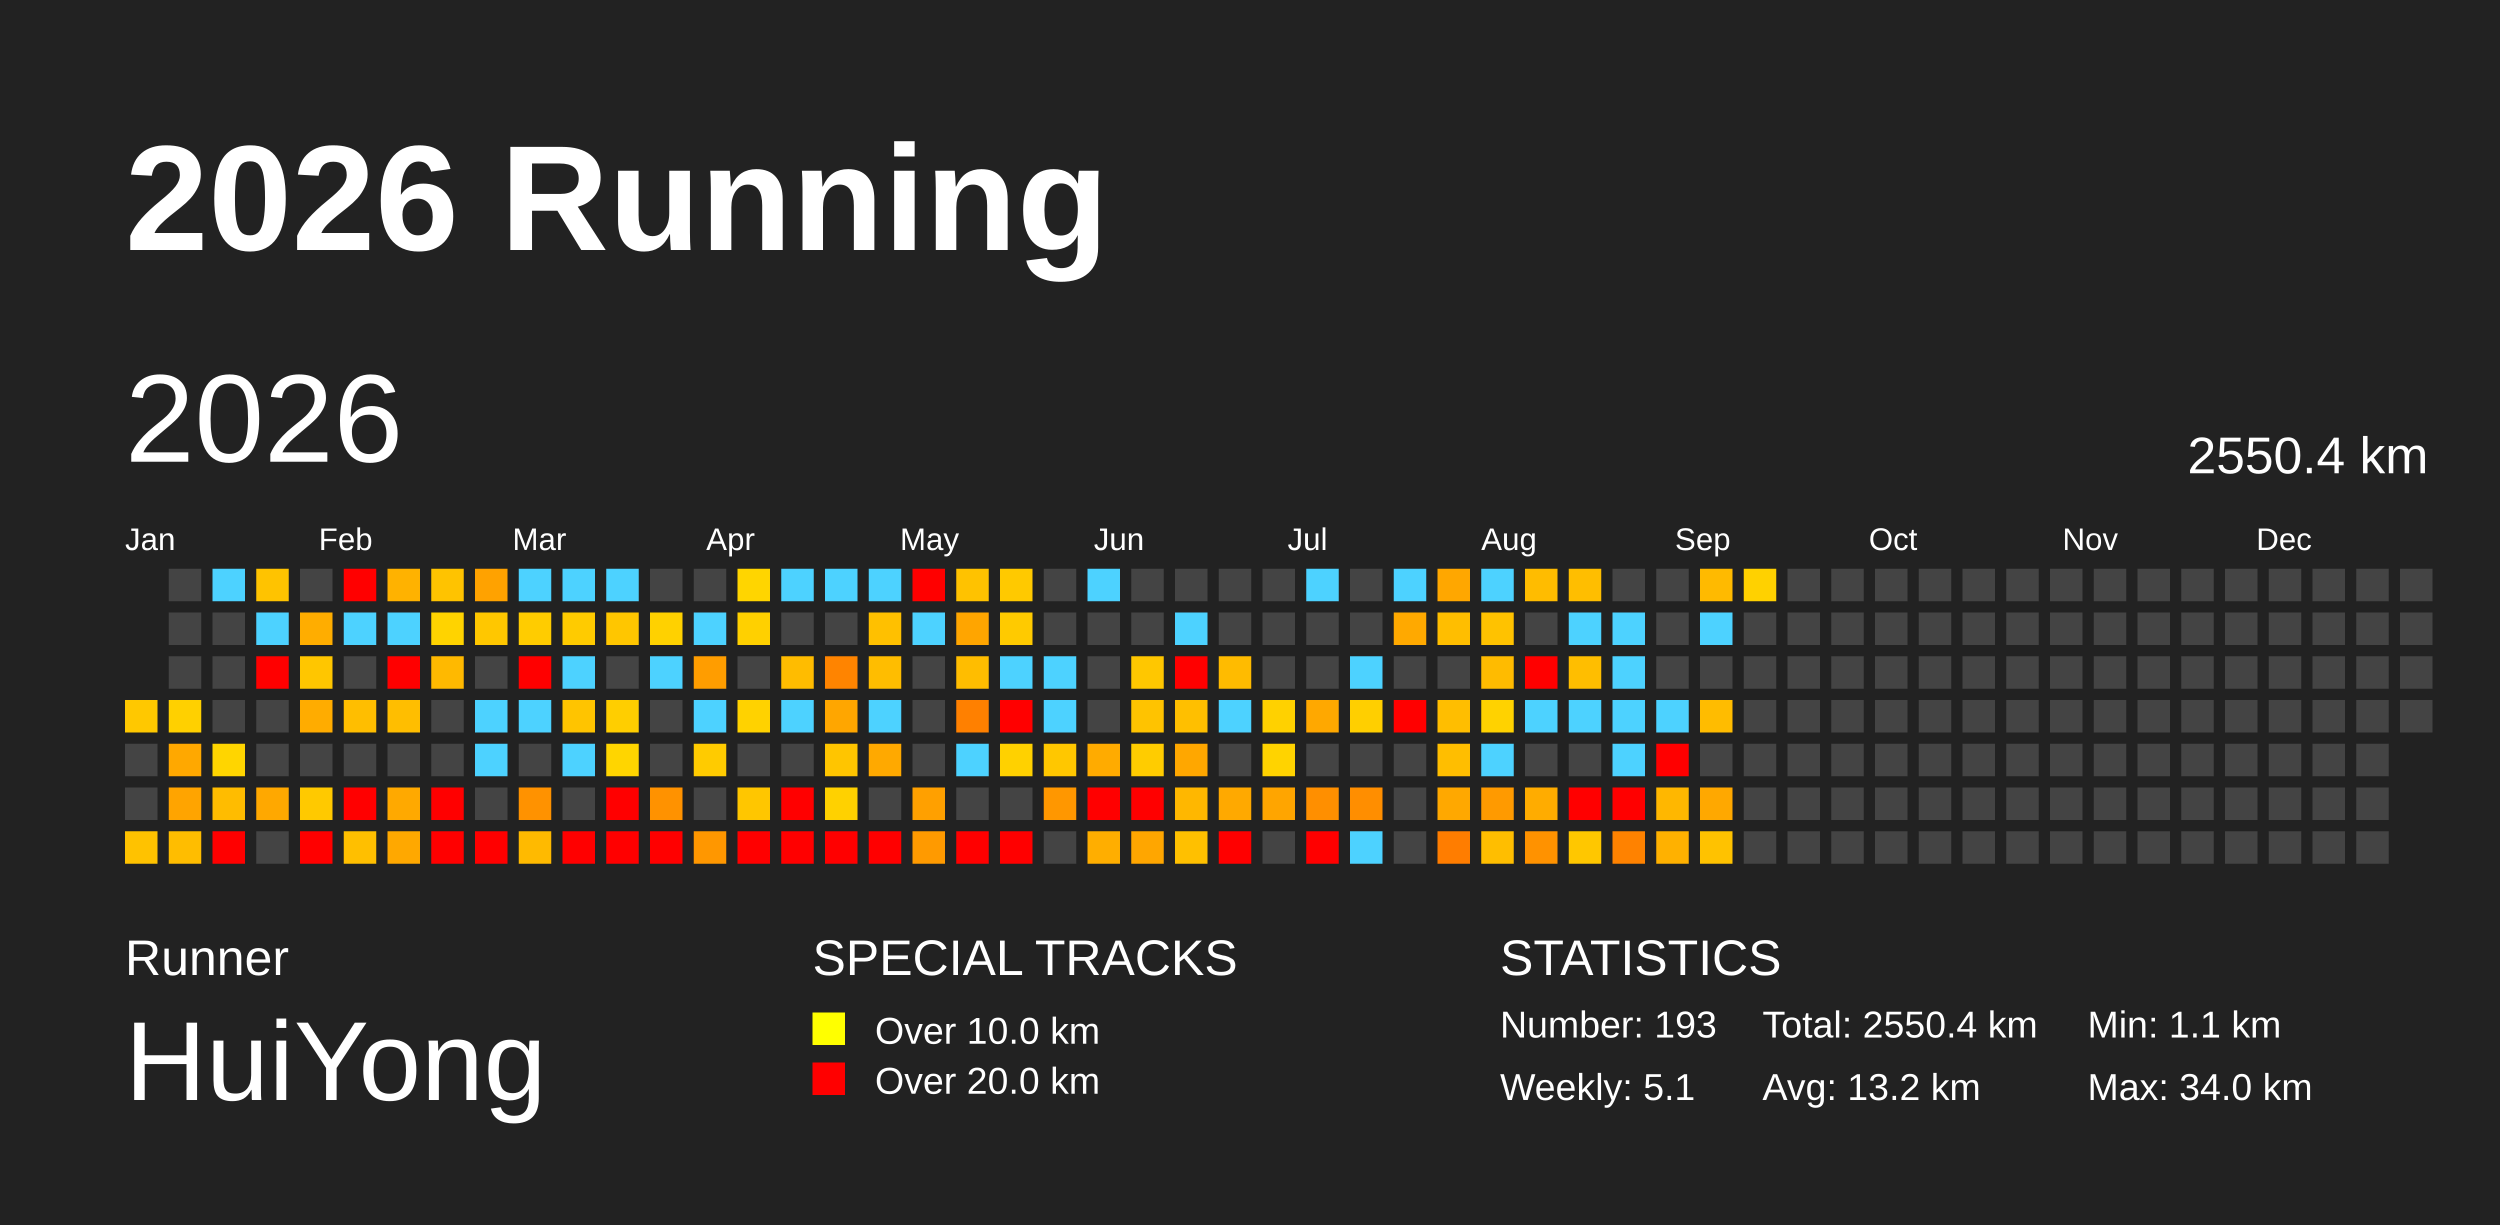
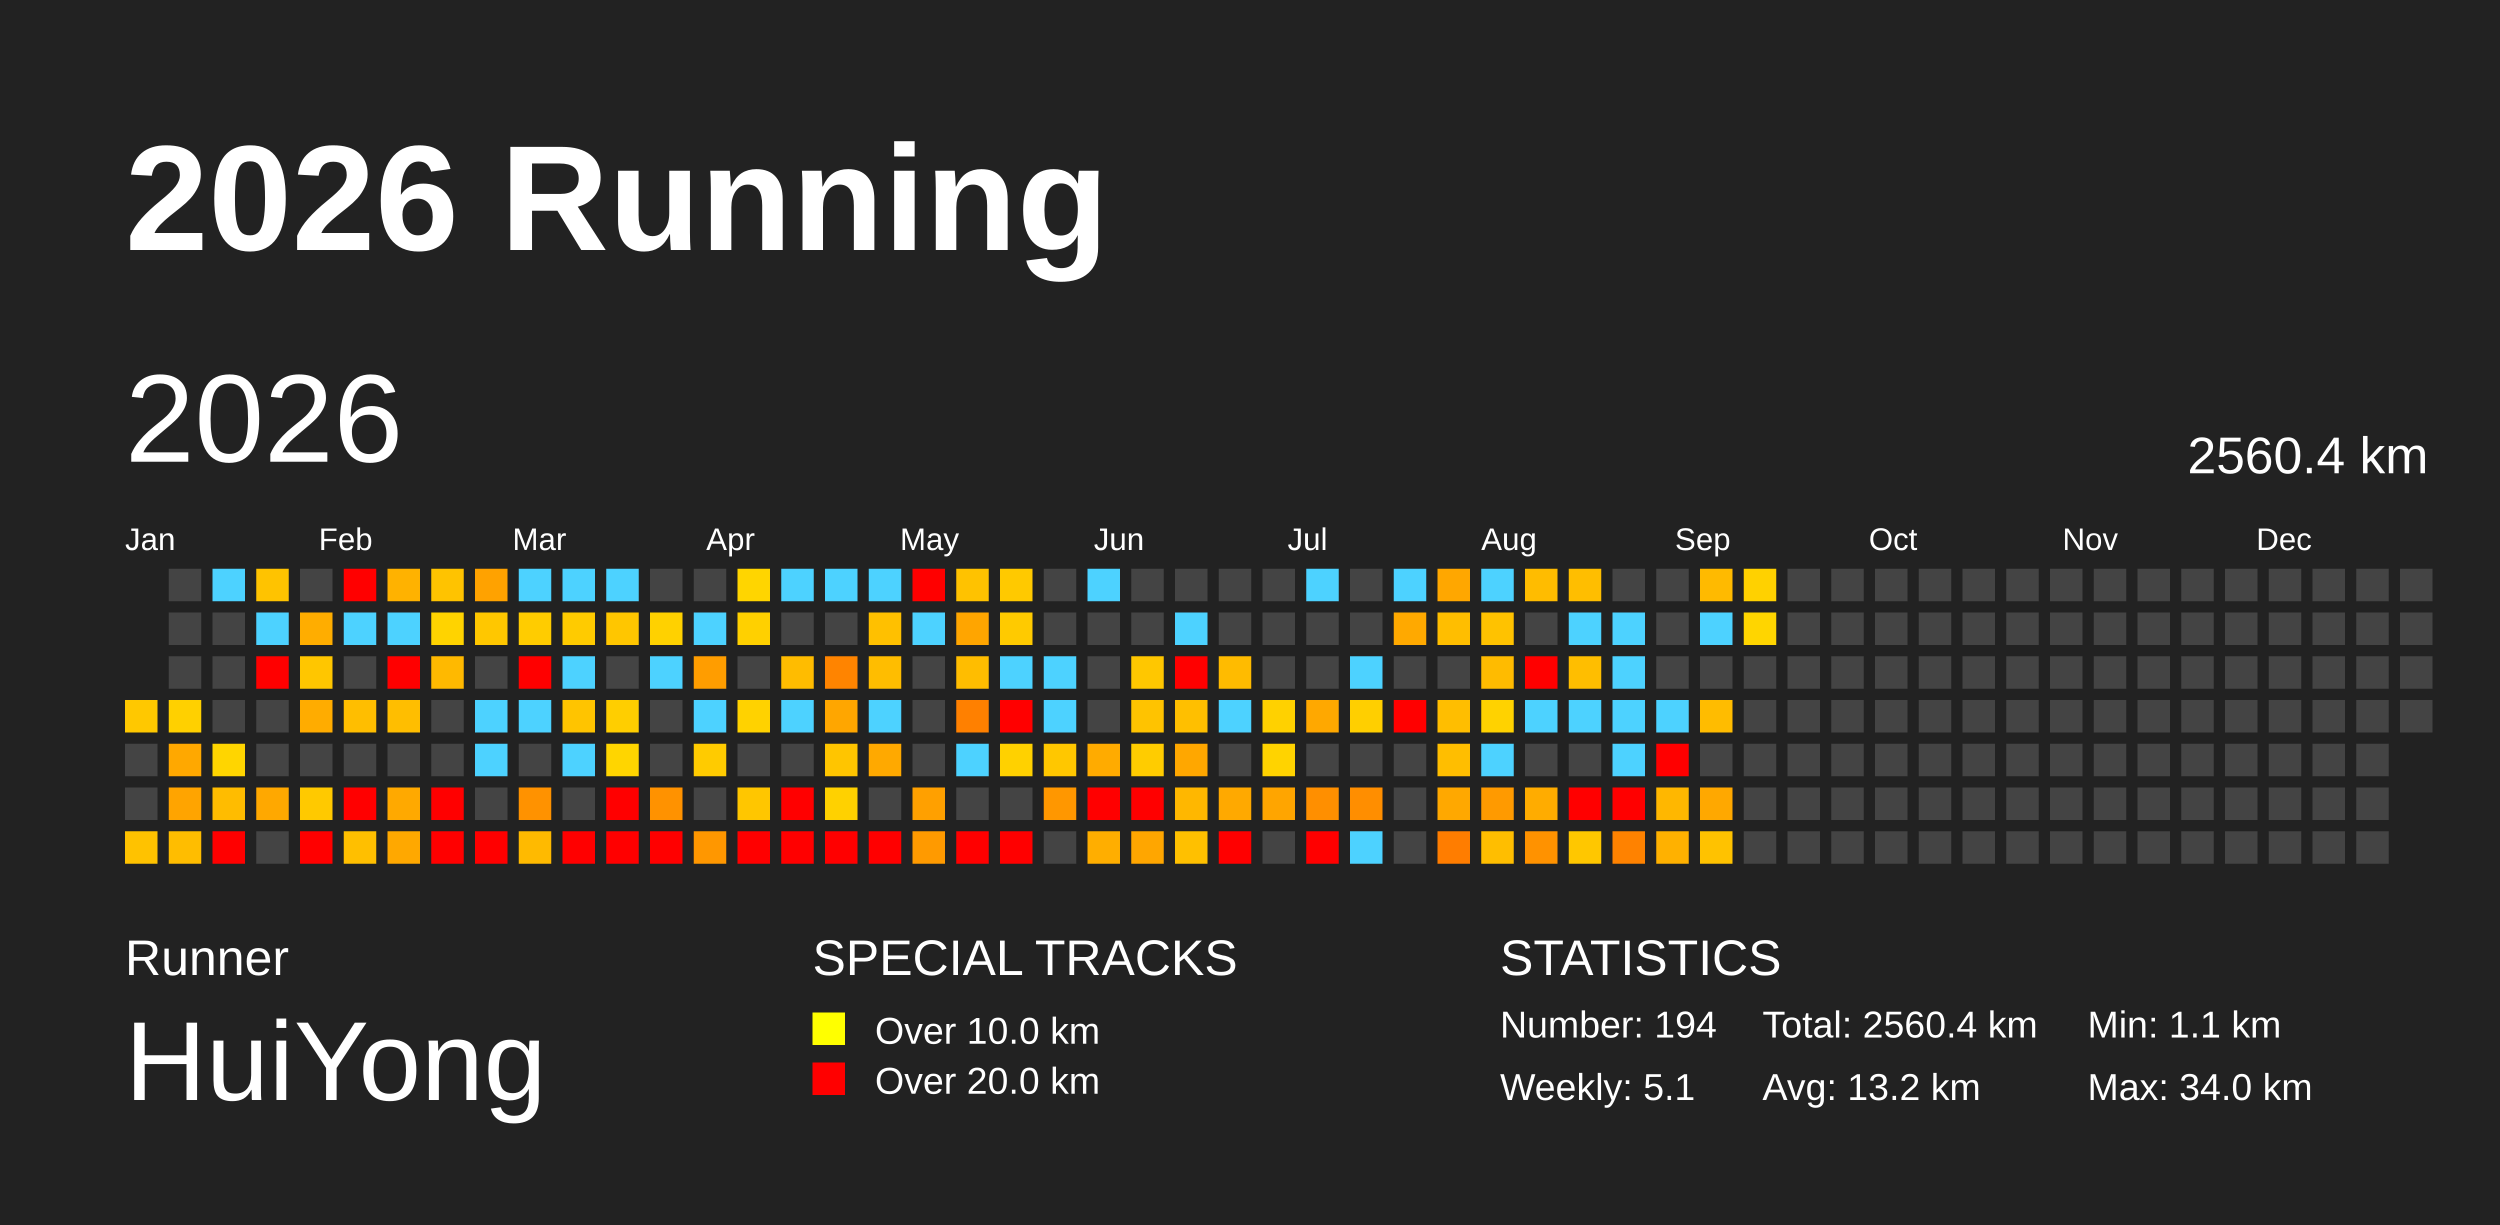
<svg xmlns="http://www.w3.org/2000/svg" baseProfile="full" height="98mm" version="1.1" viewBox="0,0,200,98" width="200mm">
  <defs />
  <rect fill="#222222" height="98" width="200" x="0" y="0" />
  <text fill="#FFFFFF" style="font-size:12px; font-family:Arial; font-weight:bold;" x="10" y="20">2026 Running</text>
  <text fill="#FFFFFF" style="font-size:4px; font-family:Arial" x="10" y="78">Runner</text>
  <text fill="#FFFFFF" style="font-size:9px; font-family:Arial" x="10" y="88">HuiYong</text>
  <text fill="#FFFFFF" style="font-size:4px; font-family:Arial" x="65" y="78">SPECIAL TRACKS</text>
  <rect fill="yellow" height="2.6" width="2.6" x="65" y="81" />
  <text fill="#FFFFFF" style="font-size:3px; font-family:Arial" x="70" y="83.5">Over 10.0 km</text>
  <rect fill="red" height="2.6" width="2.6" x="65" y="85" />
  <text fill="#FFFFFF" style="font-size:3px; font-family:Arial" x="70" y="87.5">Over 20.0 km</text>
  <text fill="#FFFFFF" style="font-size:4px; font-family:Arial" x="120" y="78">STATISTICS</text>
-   <text fill="#FFFFFF" style="font-size:3px; font-family:Arial" x="120" y="83">Number: 193</text>
+   <text fill="#FFFFFF" style="font-size:3px; font-family:Arial" x="120" y="83">Number: 194</text>
  <text fill="#FFFFFF" style="font-size:3px; font-family:Arial" x="120" y="88">Weekly: 5.1</text>
-   <text fill="#FFFFFF" style="font-size:3px; font-family:Arial" x="141" y="83">Total: 2550.4 km</text>
+   <text fill="#FFFFFF" style="font-size:3px; font-family:Arial" x="141" y="83">Total: 2560.4 km</text>
  <text fill="#FFFFFF" style="font-size:3px; font-family:Arial" x="141" y="88">Avg: 13.2 km</text>
  <text fill="#FFFFFF" style="font-size:3px; font-family:Arial" x="167" y="83">Min: 1.1 km</text>
  <text fill="#FFFFFF" style="font-size:3px; font-family:Arial" x="167" y="88">Max: 34.0 km</text>
  <text dominant-baseline="hanging" fill="#FFFFFF" style="font-size:10.0px; font-family:Arial;" x="10" y="30">2026</text>
-   <text dominant-baseline="hanging" fill="#FFFFFF" style="font-size:4.125px; font-family:Arial;" x="175" y="35">2550.4 km</text>
+   <text dominant-baseline="hanging" fill="#FFFFFF" style="font-size:4.125px; font-family:Arial;" x="175" y="35">2560.4 km</text>
  <text fill="#FFFFFF" style="font-size:2.5px; font-family:Arial" x="10.0" y="44">Jan</text>
  <text fill="#FFFFFF" style="font-size:2.5px; font-family:Arial" x="25.5" y="44">Feb</text>
  <text fill="#FFFFFF" style="font-size:2.5px; font-family:Arial" x="41.0" y="44">Mar</text>
  <text fill="#FFFFFF" style="font-size:2.5px; font-family:Arial" x="56.5" y="44">Apr</text>
  <text fill="#FFFFFF" style="font-size:2.5px; font-family:Arial" x="72.0" y="44">May</text>
  <text fill="#FFFFFF" style="font-size:2.5px; font-family:Arial" x="87.5" y="44">Jun</text>
  <text fill="#FFFFFF" style="font-size:2.5px; font-family:Arial" x="103.0" y="44">Jul</text>
  <text fill="#FFFFFF" style="font-size:2.5px; font-family:Arial" x="118.5" y="44">Aug</text>
  <text fill="#FFFFFF" style="font-size:2.5px; font-family:Arial" x="134.0" y="44">Sep</text>
  <text fill="#FFFFFF" style="font-size:2.5px; font-family:Arial" x="149.5" y="44">Oct</text>
  <text fill="#FFFFFF" style="font-size:2.5px; font-family:Arial" x="165.0" y="44">Nov</text>
  <text fill="#FFFFFF" style="font-size:2.5px; font-family:Arial" x="180.5" y="44">Dec</text>
  <rect fill="#ffc800" height="2.6" width="2.6" x="10.0" y="56.0" />
  <rect fill="#444444" height="2.6" width="2.6" x="10.0" y="59.5" />
  <rect fill="#444444" height="2.6" width="2.6" x="10.0" y="63.0" />
  <rect fill="#ffc200" height="2.6" width="2.6" x="10.0" y="66.5" />
  <rect fill="#444444" height="2.6" width="2.6" x="13.5" y="45.5" />
  <rect fill="#444444" height="2.6" width="2.6" x="13.5" y="49.0" />
  <rect fill="#444444" height="2.6" width="2.6" x="13.5" y="52.5" />
  <rect fill="#ffd000" height="2.6" width="2.6" x="13.5" y="56.0" />
  <rect fill="#ffa800" height="2.6" width="2.6" x="13.5" y="59.5" />
  <rect fill="#ffa400" height="2.6" width="2.6" x="13.5" y="63.0" />
  <rect fill="#ffbd00" height="2.6" width="2.6" x="13.5" y="66.5" />
  <rect fill="#4dd2ff" height="2.6" width="2.6" x="17.0" y="45.5" />
  <rect fill="#444444" height="2.6" width="2.6" x="17.0" y="49.0" />
  <rect fill="#444444" height="2.6" width="2.6" x="17.0" y="52.5" />
  <rect fill="#444444" height="2.6" width="2.6" x="17.0" y="56.0" />
  <rect fill="#ffd500" height="2.6" width="2.6" x="17.0" y="59.5" />
  <rect fill="#ffbc00" height="2.6" width="2.6" x="17.0" y="63.0" />
  <rect fill="red" height="2.6" width="2.6" x="17.0" y="66.5" />
  <rect fill="#ffc300" height="2.6" width="2.6" x="20.5" y="45.5" />
  <rect fill="#4dd2ff" height="2.6" width="2.6" x="20.5" y="49.0" />
  <rect fill="red" height="2.6" width="2.6" x="20.5" y="52.5" />
  <rect fill="#444444" height="2.6" width="2.6" x="20.5" y="56.0" />
  <rect fill="#444444" height="2.6" width="2.6" x="20.5" y="59.5" />
  <rect fill="#ffa800" height="2.6" width="2.6" x="20.5" y="63.0" />
  <rect fill="#444444" height="2.6" width="2.6" x="20.5" y="66.5" />
  <rect fill="#444444" height="2.6" width="2.6" x="24.0" y="45.5" />
  <rect fill="#ffad00" height="2.6" width="2.6" x="24.0" y="49.0" />
  <rect fill="#ffc600" height="2.6" width="2.6" x="24.0" y="52.5" />
  <rect fill="#ffac00" height="2.6" width="2.6" x="24.0" y="56.0" />
  <rect fill="#444444" height="2.6" width="2.6" x="24.0" y="59.5" />
  <rect fill="#ffc900" height="2.6" width="2.6" x="24.0" y="63.0" />
  <rect fill="red" height="2.6" width="2.6" x="24.0" y="66.5" />
  <rect fill="red" height="2.6" width="2.6" x="27.5" y="45.5" />
  <rect fill="#4dd2ff" height="2.6" width="2.6" x="27.5" y="49.0" />
  <rect fill="#444444" height="2.6" width="2.6" x="27.5" y="52.5" />
  <rect fill="#ffbe00" height="2.6" width="2.6" x="27.5" y="56.0" />
  <rect fill="#444444" height="2.6" width="2.6" x="27.5" y="59.5" />
  <rect fill="red" height="2.6" width="2.6" x="27.5" y="63.0" />
  <rect fill="#ffbf00" height="2.6" width="2.6" x="27.5" y="66.5" />
  <rect fill="#ffb200" height="2.6" width="2.6" x="31.0" y="45.5" />
  <rect fill="#4dd2ff" height="2.6" width="2.6" x="31.0" y="49.0" />
  <rect fill="red" height="2.6" width="2.6" x="31.0" y="52.5" />
  <rect fill="#ffbe00" height="2.6" width="2.6" x="31.0" y="56.0" />
  <rect fill="#444444" height="2.6" width="2.6" x="31.0" y="59.5" />
  <rect fill="#ffa900" height="2.6" width="2.6" x="31.0" y="63.0" />
  <rect fill="#ffa800" height="2.6" width="2.6" x="31.0" y="66.5" />
  <rect fill="#ffc300" height="2.6" width="2.6" x="34.5" y="45.5" />
  <rect fill="#ffd300" height="2.6" width="2.6" x="34.5" y="49.0" />
  <rect fill="#ffb900" height="2.6" width="2.6" x="34.5" y="52.5" />
  <rect fill="#444444" height="2.6" width="2.6" x="34.5" y="56.0" />
  <rect fill="#444444" height="2.6" width="2.6" x="34.5" y="59.5" />
  <rect fill="red" height="2.6" width="2.6" x="34.5" y="63.0" />
  <rect fill="red" height="2.6" width="2.6" x="34.5" y="66.5" />
  <rect fill="#ffa200" height="2.6" width="2.6" x="38.0" y="45.5" />
  <rect fill="#ffc700" height="2.6" width="2.6" x="38.0" y="49.0" />
  <rect fill="#444444" height="2.6" width="2.6" x="38.0" y="52.5" />
  <rect fill="#4dd2ff" height="2.6" width="2.6" x="38.0" y="56.0" />
  <rect fill="#4dd2ff" height="2.6" width="2.6" x="38.0" y="59.5" />
  <rect fill="#444444" height="2.6" width="2.6" x="38.0" y="63.0" />
  <rect fill="red" height="2.6" width="2.6" x="38.0" y="66.5" />
  <rect fill="#4dd2ff" height="2.6" width="2.6" x="41.5" y="45.5" />
  <rect fill="#ffcc00" height="2.6" width="2.6" x="41.5" y="49.0" />
  <rect fill="red" height="2.6" width="2.6" x="41.5" y="52.5" />
  <rect fill="#4dd2ff" height="2.6" width="2.6" x="41.5" y="56.0" />
  <rect fill="#444444" height="2.6" width="2.6" x="41.5" y="59.5" />
  <rect fill="#ff9200" height="2.6" width="2.6" x="41.5" y="63.0" />
  <rect fill="#ffba00" height="2.6" width="2.6" x="41.5" y="66.5" />
  <rect fill="#4dd2ff" height="2.6" width="2.6" x="45.0" y="45.5" />
  <rect fill="#ffcb00" height="2.6" width="2.6" x="45.0" y="49.0" />
  <rect fill="#4dd2ff" height="2.6" width="2.6" x="45.0" y="52.5" />
  <rect fill="#ffc400" height="2.6" width="2.6" x="45.0" y="56.0" />
  <rect fill="#4dd2ff" height="2.6" width="2.6" x="45.0" y="59.5" />
  <rect fill="#444444" height="2.6" width="2.6" x="45.0" y="63.0" />
  <rect fill="red" height="2.6" width="2.6" x="45.0" y="66.5" />
  <rect fill="#4dd2ff" height="2.6" width="2.6" x="48.5" y="45.5" />
  <rect fill="#ffc600" height="2.6" width="2.6" x="48.5" y="49.0" />
  <rect fill="#444444" height="2.6" width="2.6" x="48.5" y="52.5" />
  <rect fill="#ffce00" height="2.6" width="2.6" x="48.5" y="56.0" />
  <rect fill="#ffd500" height="2.6" width="2.6" x="48.5" y="59.5" />
  <rect fill="red" height="2.6" width="2.6" x="48.5" y="63.0" />
  <rect fill="red" height="2.6" width="2.6" x="48.5" y="66.5" />
  <rect fill="#444444" height="2.6" width="2.6" x="52.0" y="45.5" />
  <rect fill="#ffd100" height="2.6" width="2.6" x="52.0" y="49.0" />
  <rect fill="#4dd2ff" height="2.6" width="2.6" x="52.0" y="52.5" />
  <rect fill="#444444" height="2.6" width="2.6" x="52.0" y="56.0" />
  <rect fill="#444444" height="2.6" width="2.6" x="52.0" y="59.5" />
  <rect fill="#ff9200" height="2.6" width="2.6" x="52.0" y="63.0" />
  <rect fill="red" height="2.6" width="2.6" x="52.0" y="66.5" />
  <rect fill="#444444" height="2.6" width="2.6" x="55.5" y="45.5" />
  <rect fill="#4dd2ff" height="2.6" width="2.6" x="55.5" y="49.0" />
  <rect fill="#ff9d00" height="2.6" width="2.6" x="55.5" y="52.5" />
  <rect fill="#4dd2ff" height="2.6" width="2.6" x="55.5" y="56.0" />
  <rect fill="#ffcb00" height="2.6" width="2.6" x="55.5" y="59.5" />
  <rect fill="#444444" height="2.6" width="2.6" x="55.5" y="63.0" />
  <rect fill="#ff9700" height="2.6" width="2.6" x="55.5" y="66.5" />
  <rect fill="#ffd500" height="2.6" width="2.6" x="59.0" y="45.5" />
  <rect fill="#ffd000" height="2.6" width="2.6" x="59.0" y="49.0" />
  <rect fill="#444444" height="2.6" width="2.6" x="59.0" y="52.5" />
  <rect fill="#ffd200" height="2.6" width="2.6" x="59.0" y="56.0" />
  <rect fill="#444444" height="2.6" width="2.6" x="59.0" y="59.5" />
  <rect fill="#ffc600" height="2.6" width="2.6" x="59.0" y="63.0" />
  <rect fill="red" height="2.6" width="2.6" x="59.0" y="66.5" />
  <rect fill="#4dd2ff" height="2.6" width="2.6" x="62.5" y="45.5" />
  <rect fill="#444444" height="2.6" width="2.6" x="62.5" y="49.0" />
  <rect fill="#ffbc00" height="2.6" width="2.6" x="62.5" y="52.5" />
  <rect fill="#4dd2ff" height="2.6" width="2.6" x="62.5" y="56.0" />
  <rect fill="#444444" height="2.6" width="2.6" x="62.5" y="59.5" />
  <rect fill="red" height="2.6" width="2.6" x="62.5" y="63.0" />
  <rect fill="red" height="2.6" width="2.6" x="62.5" y="66.5" />
  <rect fill="#4dd2ff" height="2.6" width="2.6" x="66.0" y="45.5" />
  <rect fill="#444444" height="2.6" width="2.6" x="66.0" y="49.0" />
  <rect fill="#ff8400" height="2.6" width="2.6" x="66.0" y="52.5" />
  <rect fill="#ffa600" height="2.6" width="2.6" x="66.0" y="56.0" />
  <rect fill="#ffc500" height="2.6" width="2.6" x="66.0" y="59.5" />
  <rect fill="#ffd100" height="2.6" width="2.6" x="66.0" y="63.0" />
  <rect fill="red" height="2.6" width="2.6" x="66.0" y="66.5" />
  <rect fill="#4dd2ff" height="2.6" width="2.6" x="69.5" y="45.5" />
  <rect fill="#ffc000" height="2.6" width="2.6" x="69.5" y="49.0" />
  <rect fill="#ffbd00" height="2.6" width="2.6" x="69.5" y="52.5" />
  <rect fill="#4dd2ff" height="2.6" width="2.6" x="69.5" y="56.0" />
  <rect fill="#ffa900" height="2.6" width="2.6" x="69.5" y="59.5" />
  <rect fill="#444444" height="2.6" width="2.6" x="69.5" y="63.0" />
  <rect fill="red" height="2.6" width="2.6" x="69.5" y="66.5" />
  <rect fill="red" height="2.6" width="2.6" x="73.0" y="45.5" />
  <rect fill="#4dd2ff" height="2.6" width="2.6" x="73.0" y="49.0" />
  <rect fill="#444444" height="2.6" width="2.6" x="73.0" y="52.5" />
  <rect fill="#444444" height="2.6" width="2.6" x="73.0" y="56.0" />
  <rect fill="#444444" height="2.6" width="2.6" x="73.0" y="59.5" />
  <rect fill="#ffa000" height="2.6" width="2.6" x="73.0" y="63.0" />
  <rect fill="#ff9a00" height="2.6" width="2.6" x="73.0" y="66.5" />
  <rect fill="#ffc200" height="2.6" width="2.6" x="76.5" y="45.5" />
  <rect fill="#ffa500" height="2.6" width="2.6" x="76.5" y="49.0" />
  <rect fill="#ffbd00" height="2.6" width="2.6" x="76.5" y="52.5" />
  <rect fill="#ff8000" height="2.6" width="2.6" x="76.5" y="56.0" />
  <rect fill="#4dd2ff" height="2.6" width="2.6" x="76.5" y="59.5" />
  <rect fill="#444444" height="2.6" width="2.6" x="76.5" y="63.0" />
  <rect fill="red" height="2.6" width="2.6" x="76.5" y="66.5" />
  <rect fill="#ffc900" height="2.6" width="2.6" x="80.0" y="45.5" />
  <rect fill="#ffca00" height="2.6" width="2.6" x="80.0" y="49.0" />
  <rect fill="#4dd2ff" height="2.6" width="2.6" x="80.0" y="52.5" />
  <rect fill="red" height="2.6" width="2.6" x="80.0" y="56.0" />
  <rect fill="#ffd100" height="2.6" width="2.6" x="80.0" y="59.5" />
  <rect fill="#444444" height="2.6" width="2.6" x="80.0" y="63.0" />
  <rect fill="red" height="2.6" width="2.6" x="80.0" y="66.5" />
  <rect fill="#444444" height="2.6" width="2.6" x="83.5" y="45.5" />
  <rect fill="#444444" height="2.6" width="2.6" x="83.5" y="49.0" />
  <rect fill="#4dd2ff" height="2.6" width="2.6" x="83.5" y="52.5" />
  <rect fill="#4dd2ff" height="2.6" width="2.6" x="83.5" y="56.0" />
  <rect fill="#ffc700" height="2.6" width="2.6" x="83.5" y="59.5" />
  <rect fill="#ff9700" height="2.6" width="2.6" x="83.5" y="63.0" />
  <rect fill="#444444" height="2.6" width="2.6" x="83.5" y="66.5" />
  <rect fill="#4dd2ff" height="2.6" width="2.6" x="87.0" y="45.5" />
  <rect fill="#444444" height="2.6" width="2.6" x="87.0" y="49.0" />
  <rect fill="#444444" height="2.6" width="2.6" x="87.0" y="52.5" />
  <rect fill="#444444" height="2.6" width="2.6" x="87.0" y="56.0" />
  <rect fill="#ffab00" height="2.6" width="2.6" x="87.0" y="59.5" />
  <rect fill="red" height="2.6" width="2.6" x="87.0" y="63.0" />
  <rect fill="#ffae00" height="2.6" width="2.6" x="87.0" y="66.5" />
  <rect fill="#444444" height="2.6" width="2.6" x="90.5" y="45.5" />
  <rect fill="#444444" height="2.6" width="2.6" x="90.5" y="49.0" />
  <rect fill="#ffc700" height="2.6" width="2.6" x="90.5" y="52.5" />
  <rect fill="#ffc300" height="2.6" width="2.6" x="90.5" y="56.0" />
  <rect fill="#ffcc00" height="2.6" width="2.6" x="90.5" y="59.5" />
  <rect fill="red" height="2.6" width="2.6" x="90.5" y="63.0" />
  <rect fill="#ffa600" height="2.6" width="2.6" x="90.5" y="66.5" />
  <rect fill="#444444" height="2.6" width="2.6" x="94.0" y="45.5" />
  <rect fill="#4dd2ff" height="2.6" width="2.6" x="94.0" y="49.0" />
  <rect fill="red" height="2.6" width="2.6" x="94.0" y="52.5" />
  <rect fill="#ffbf00" height="2.6" width="2.6" x="94.0" y="56.0" />
  <rect fill="#ffa700" height="2.6" width="2.6" x="94.0" y="59.5" />
  <rect fill="#ffb700" height="2.6" width="2.6" x="94.0" y="63.0" />
  <rect fill="#ffc000" height="2.6" width="2.6" x="94.0" y="66.5" />
  <rect fill="#444444" height="2.6" width="2.6" x="97.5" y="45.5" />
  <rect fill="#444444" height="2.6" width="2.6" x="97.5" y="49.0" />
  <rect fill="#ffbb00" height="2.6" width="2.6" x="97.5" y="52.5" />
  <rect fill="#4dd2ff" height="2.6" width="2.6" x="97.5" y="56.0" />
  <rect fill="#444444" height="2.6" width="2.6" x="97.5" y="59.5" />
  <rect fill="#ffa900" height="2.6" width="2.6" x="97.5" y="63.0" />
  <rect fill="red" height="2.6" width="2.6" x="97.5" y="66.5" />
  <rect fill="#444444" height="2.6" width="2.6" x="101.0" y="45.5" />
  <rect fill="#444444" height="2.6" width="2.6" x="101.0" y="49.0" />
  <rect fill="#444444" height="2.6" width="2.6" x="101.0" y="52.5" />
  <rect fill="#ffd100" height="2.6" width="2.6" x="101.0" y="56.0" />
  <rect fill="#ffd300" height="2.6" width="2.6" x="101.0" y="59.5" />
  <rect fill="#ffa500" height="2.6" width="2.6" x="101.0" y="63.0" />
  <rect fill="#444444" height="2.6" width="2.6" x="101.0" y="66.5" />
  <rect fill="#4dd2ff" height="2.6" width="2.6" x="104.5" y="45.5" />
  <rect fill="#444444" height="2.6" width="2.6" x="104.5" y="49.0" />
  <rect fill="#444444" height="2.6" width="2.6" x="104.5" y="52.5" />
  <rect fill="#ffa800" height="2.6" width="2.6" x="104.5" y="56.0" />
  <rect fill="#444444" height="2.6" width="2.6" x="104.5" y="59.5" />
  <rect fill="#ff8f00" height="2.6" width="2.6" x="104.5" y="63.0" />
  <rect fill="red" height="2.6" width="2.6" x="104.5" y="66.5" />
  <rect fill="#444444" height="2.6" width="2.6" x="108.0" y="45.5" />
  <rect fill="#444444" height="2.6" width="2.6" x="108.0" y="49.0" />
  <rect fill="#4dd2ff" height="2.6" width="2.6" x="108.0" y="52.5" />
  <rect fill="#ffcf00" height="2.6" width="2.6" x="108.0" y="56.0" />
  <rect fill="#444444" height="2.6" width="2.6" x="108.0" y="59.5" />
  <rect fill="#ff8e00" height="2.6" width="2.6" x="108.0" y="63.0" />
  <rect fill="#4dd2ff" height="2.6" width="2.6" x="108.0" y="66.5" />
  <rect fill="#4dd2ff" height="2.6" width="2.6" x="111.5" y="45.5" />
  <rect fill="#ffa900" height="2.6" width="2.6" x="111.5" y="49.0" />
  <rect fill="#444444" height="2.6" width="2.6" x="111.5" y="52.5" />
  <rect fill="red" height="2.6" width="2.6" x="111.5" y="56.0" />
  <rect fill="#444444" height="2.6" width="2.6" x="111.5" y="59.5" />
  <rect fill="#444444" height="2.6" width="2.6" x="111.5" y="63.0" />
  <rect fill="#444444" height="2.6" width="2.6" x="111.5" y="66.5" />
  <rect fill="#ffa700" height="2.6" width="2.6" x="115.0" y="45.5" />
  <rect fill="#ffbe00" height="2.6" width="2.6" x="115.0" y="49.0" />
  <rect fill="#444444" height="2.6" width="2.6" x="115.0" y="52.5" />
  <rect fill="#ffbe00" height="2.6" width="2.6" x="115.0" y="56.0" />
  <rect fill="#ffbe00" height="2.6" width="2.6" x="115.0" y="59.5" />
  <rect fill="#ffa800" height="2.6" width="2.6" x="115.0" y="63.0" />
  <rect fill="#ff7d00" height="2.6" width="2.6" x="115.0" y="66.5" />
  <rect fill="#4dd2ff" height="2.6" width="2.6" x="118.5" y="45.5" />
  <rect fill="#ffc200" height="2.6" width="2.6" x="118.5" y="49.0" />
  <rect fill="#ffbb00" height="2.6" width="2.6" x="118.5" y="52.5" />
  <rect fill="#ffd200" height="2.6" width="2.6" x="118.5" y="56.0" />
  <rect fill="#4dd2ff" height="2.6" width="2.6" x="118.5" y="59.5" />
  <rect fill="#ff9a00" height="2.6" width="2.6" x="118.5" y="63.0" />
  <rect fill="#ffbe00" height="2.6" width="2.6" x="118.5" y="66.5" />
  <rect fill="#ffbc00" height="2.6" width="2.6" x="122.0" y="45.5" />
  <rect fill="#444444" height="2.6" width="2.6" x="122.0" y="49.0" />
  <rect fill="red" height="2.6" width="2.6" x="122.0" y="52.5" />
  <rect fill="#4dd2ff" height="2.6" width="2.6" x="122.0" y="56.0" />
  <rect fill="#444444" height="2.6" width="2.6" x="122.0" y="59.5" />
  <rect fill="#ffac00" height="2.6" width="2.6" x="122.0" y="63.0" />
  <rect fill="#ff9200" height="2.6" width="2.6" x="122.0" y="66.5" />
  <rect fill="#ffbe00" height="2.6" width="2.6" x="125.5" y="45.5" />
  <rect fill="#4dd2ff" height="2.6" width="2.6" x="125.5" y="49.0" />
  <rect fill="#ffbe00" height="2.6" width="2.6" x="125.5" y="52.5" />
  <rect fill="#4dd2ff" height="2.6" width="2.6" x="125.5" y="56.0" />
  <rect fill="#444444" height="2.6" width="2.6" x="125.5" y="59.5" />
  <rect fill="red" height="2.6" width="2.6" x="125.5" y="63.0" />
  <rect fill="#ffc700" height="2.6" width="2.6" x="125.5" y="66.5" />
  <rect fill="#444444" height="2.6" width="2.6" x="129.0" y="45.5" />
  <rect fill="#4dd2ff" height="2.6" width="2.6" x="129.0" y="49.0" />
  <rect fill="#4dd2ff" height="2.6" width="2.6" x="129.0" y="52.5" />
  <rect fill="#4dd2ff" height="2.6" width="2.6" x="129.0" y="56.0" />
  <rect fill="#4dd2ff" height="2.6" width="2.6" x="129.0" y="59.5" />
  <rect fill="red" height="2.6" width="2.6" x="129.0" y="63.0" />
  <rect fill="#ff8200" height="2.6" width="2.6" x="129.0" y="66.5" />
  <rect fill="#444444" height="2.6" width="2.6" x="132.5" y="45.5" />
  <rect fill="#444444" height="2.6" width="2.6" x="132.5" y="49.0" />
  <rect fill="#444444" height="2.6" width="2.6" x="132.5" y="52.5" />
  <rect fill="#4dd2ff" height="2.6" width="2.6" x="132.5" y="56.0" />
  <rect fill="red" height="2.6" width="2.6" x="132.5" y="59.5" />
  <rect fill="#ffb700" height="2.6" width="2.6" x="132.5" y="63.0" />
  <rect fill="#ffb100" height="2.6" width="2.6" x="132.5" y="66.5" />
  <rect fill="#ffba00" height="2.6" width="2.6" x="136.0" y="45.5" />
  <rect fill="#4dd2ff" height="2.6" width="2.6" x="136.0" y="49.0" />
  <rect fill="#444444" height="2.6" width="2.6" x="136.0" y="52.5" />
  <rect fill="#ffbc00" height="2.6" width="2.6" x="136.0" y="56.0" />
  <rect fill="#444444" height="2.6" width="2.6" x="136.0" y="59.5" />
  <rect fill="#ffa800" height="2.6" width="2.6" x="136.0" y="63.0" />
  <rect fill="#ffc200" height="2.6" width="2.6" x="136.0" y="66.5" />
  <rect fill="#ffd100" height="2.6" width="2.6" x="139.5" y="45.5" />
-   <rect fill="#444444" height="2.6" width="2.6" x="139.5" y="49.0" />
+   <rect fill="#ffd500" height="2.6" width="2.6" x="139.5" y="49.0" />
  <rect fill="#444444" height="2.6" width="2.6" x="139.5" y="52.5" />
  <rect fill="#444444" height="2.6" width="2.6" x="139.5" y="56.0" />
  <rect fill="#444444" height="2.6" width="2.6" x="139.5" y="59.5" />
  <rect fill="#444444" height="2.6" width="2.6" x="139.5" y="63.0" />
  <rect fill="#444444" height="2.6" width="2.6" x="139.5" y="66.5" />
  <rect fill="#444444" height="2.6" width="2.6" x="143.0" y="45.5" />
  <rect fill="#444444" height="2.6" width="2.6" x="143.0" y="49.0" />
  <rect fill="#444444" height="2.6" width="2.6" x="143.0" y="52.5" />
  <rect fill="#444444" height="2.6" width="2.6" x="143.0" y="56.0" />
  <rect fill="#444444" height="2.6" width="2.6" x="143.0" y="59.5" />
  <rect fill="#444444" height="2.6" width="2.6" x="143.0" y="63.0" />
  <rect fill="#444444" height="2.6" width="2.6" x="143.0" y="66.5" />
  <rect fill="#444444" height="2.6" width="2.6" x="146.5" y="45.5" />
  <rect fill="#444444" height="2.6" width="2.6" x="146.5" y="49.0" />
  <rect fill="#444444" height="2.6" width="2.6" x="146.5" y="52.5" />
  <rect fill="#444444" height="2.6" width="2.6" x="146.5" y="56.0" />
  <rect fill="#444444" height="2.6" width="2.6" x="146.5" y="59.5" />
  <rect fill="#444444" height="2.6" width="2.6" x="146.5" y="63.0" />
  <rect fill="#444444" height="2.6" width="2.6" x="146.5" y="66.5" />
  <rect fill="#444444" height="2.6" width="2.6" x="150.0" y="45.5" />
  <rect fill="#444444" height="2.6" width="2.6" x="150.0" y="49.0" />
  <rect fill="#444444" height="2.6" width="2.6" x="150.0" y="52.5" />
  <rect fill="#444444" height="2.6" width="2.6" x="150.0" y="56.0" />
  <rect fill="#444444" height="2.6" width="2.6" x="150.0" y="59.5" />
  <rect fill="#444444" height="2.6" width="2.6" x="150.0" y="63.0" />
  <rect fill="#444444" height="2.6" width="2.6" x="150.0" y="66.5" />
  <rect fill="#444444" height="2.6" width="2.6" x="153.5" y="45.5" />
  <rect fill="#444444" height="2.6" width="2.6" x="153.5" y="49.0" />
  <rect fill="#444444" height="2.6" width="2.6" x="153.5" y="52.5" />
  <rect fill="#444444" height="2.6" width="2.6" x="153.5" y="56.0" />
  <rect fill="#444444" height="2.6" width="2.6" x="153.5" y="59.5" />
  <rect fill="#444444" height="2.6" width="2.6" x="153.5" y="63.0" />
  <rect fill="#444444" height="2.6" width="2.6" x="153.5" y="66.5" />
  <rect fill="#444444" height="2.6" width="2.6" x="157.0" y="45.5" />
  <rect fill="#444444" height="2.6" width="2.6" x="157.0" y="49.0" />
  <rect fill="#444444" height="2.6" width="2.6" x="157.0" y="52.5" />
  <rect fill="#444444" height="2.6" width="2.6" x="157.0" y="56.0" />
  <rect fill="#444444" height="2.6" width="2.6" x="157.0" y="59.5" />
  <rect fill="#444444" height="2.6" width="2.6" x="157.0" y="63.0" />
  <rect fill="#444444" height="2.6" width="2.6" x="157.0" y="66.5" />
  <rect fill="#444444" height="2.6" width="2.6" x="160.5" y="45.5" />
  <rect fill="#444444" height="2.6" width="2.6" x="160.5" y="49.0" />
  <rect fill="#444444" height="2.6" width="2.6" x="160.5" y="52.5" />
  <rect fill="#444444" height="2.6" width="2.6" x="160.5" y="56.0" />
  <rect fill="#444444" height="2.6" width="2.6" x="160.5" y="59.5" />
  <rect fill="#444444" height="2.6" width="2.6" x="160.5" y="63.0" />
  <rect fill="#444444" height="2.6" width="2.6" x="160.5" y="66.5" />
  <rect fill="#444444" height="2.6" width="2.6" x="164.0" y="45.5" />
  <rect fill="#444444" height="2.6" width="2.6" x="164.0" y="49.0" />
  <rect fill="#444444" height="2.6" width="2.6" x="164.0" y="52.5" />
  <rect fill="#444444" height="2.6" width="2.6" x="164.0" y="56.0" />
  <rect fill="#444444" height="2.6" width="2.6" x="164.0" y="59.5" />
  <rect fill="#444444" height="2.6" width="2.6" x="164.0" y="63.0" />
  <rect fill="#444444" height="2.6" width="2.6" x="164.0" y="66.5" />
  <rect fill="#444444" height="2.6" width="2.6" x="167.5" y="45.5" />
  <rect fill="#444444" height="2.6" width="2.6" x="167.5" y="49.0" />
  <rect fill="#444444" height="2.6" width="2.6" x="167.5" y="52.5" />
  <rect fill="#444444" height="2.6" width="2.6" x="167.5" y="56.0" />
  <rect fill="#444444" height="2.6" width="2.6" x="167.5" y="59.5" />
  <rect fill="#444444" height="2.6" width="2.6" x="167.5" y="63.0" />
  <rect fill="#444444" height="2.6" width="2.6" x="167.5" y="66.5" />
  <rect fill="#444444" height="2.6" width="2.6" x="171.0" y="45.5" />
  <rect fill="#444444" height="2.6" width="2.6" x="171.0" y="49.0" />
  <rect fill="#444444" height="2.6" width="2.6" x="171.0" y="52.5" />
  <rect fill="#444444" height="2.6" width="2.6" x="171.0" y="56.0" />
  <rect fill="#444444" height="2.6" width="2.6" x="171.0" y="59.5" />
  <rect fill="#444444" height="2.6" width="2.6" x="171.0" y="63.0" />
  <rect fill="#444444" height="2.6" width="2.6" x="171.0" y="66.5" />
  <rect fill="#444444" height="2.6" width="2.6" x="174.5" y="45.5" />
  <rect fill="#444444" height="2.6" width="2.6" x="174.5" y="49.0" />
  <rect fill="#444444" height="2.6" width="2.6" x="174.5" y="52.5" />
  <rect fill="#444444" height="2.6" width="2.6" x="174.5" y="56.0" />
  <rect fill="#444444" height="2.6" width="2.6" x="174.5" y="59.5" />
  <rect fill="#444444" height="2.6" width="2.6" x="174.5" y="63.0" />
  <rect fill="#444444" height="2.6" width="2.6" x="174.5" y="66.5" />
  <rect fill="#444444" height="2.6" width="2.6" x="178.0" y="45.5" />
  <rect fill="#444444" height="2.6" width="2.6" x="178.0" y="49.0" />
  <rect fill="#444444" height="2.6" width="2.6" x="178.0" y="52.5" />
  <rect fill="#444444" height="2.6" width="2.6" x="178.0" y="56.0" />
  <rect fill="#444444" height="2.6" width="2.6" x="178.0" y="59.5" />
  <rect fill="#444444" height="2.6" width="2.6" x="178.0" y="63.0" />
  <rect fill="#444444" height="2.6" width="2.6" x="178.0" y="66.5" />
  <rect fill="#444444" height="2.6" width="2.6" x="181.5" y="45.5" />
  <rect fill="#444444" height="2.6" width="2.6" x="181.5" y="49.0" />
  <rect fill="#444444" height="2.6" width="2.6" x="181.5" y="52.5" />
  <rect fill="#444444" height="2.6" width="2.6" x="181.5" y="56.0" />
  <rect fill="#444444" height="2.6" width="2.6" x="181.5" y="59.5" />
  <rect fill="#444444" height="2.6" width="2.6" x="181.5" y="63.0" />
  <rect fill="#444444" height="2.6" width="2.6" x="181.5" y="66.5" />
  <rect fill="#444444" height="2.6" width="2.6" x="185.0" y="45.5" />
  <rect fill="#444444" height="2.6" width="2.6" x="185.0" y="49.0" />
  <rect fill="#444444" height="2.6" width="2.6" x="185.0" y="52.5" />
  <rect fill="#444444" height="2.6" width="2.6" x="185.0" y="56.0" />
  <rect fill="#444444" height="2.6" width="2.6" x="185.0" y="59.5" />
  <rect fill="#444444" height="2.6" width="2.6" x="185.0" y="63.0" />
  <rect fill="#444444" height="2.6" width="2.6" x="185.0" y="66.5" />
  <rect fill="#444444" height="2.6" width="2.6" x="188.5" y="45.5" />
  <rect fill="#444444" height="2.6" width="2.6" x="188.5" y="49.0" />
  <rect fill="#444444" height="2.6" width="2.6" x="188.5" y="52.5" />
  <rect fill="#444444" height="2.6" width="2.6" x="188.5" y="56.0" />
  <rect fill="#444444" height="2.6" width="2.6" x="188.5" y="59.5" />
  <rect fill="#444444" height="2.6" width="2.6" x="188.5" y="63.0" />
  <rect fill="#444444" height="2.6" width="2.6" x="188.5" y="66.5" />
  <rect fill="#444444" height="2.6" width="2.6" x="192.0" y="45.5" />
  <rect fill="#444444" height="2.6" width="2.6" x="192.0" y="49.0" />
  <rect fill="#444444" height="2.6" width="2.6" x="192.0" y="52.5" />
  <rect fill="#444444" height="2.6" width="2.6" x="192.0" y="56.0" />
</svg>
